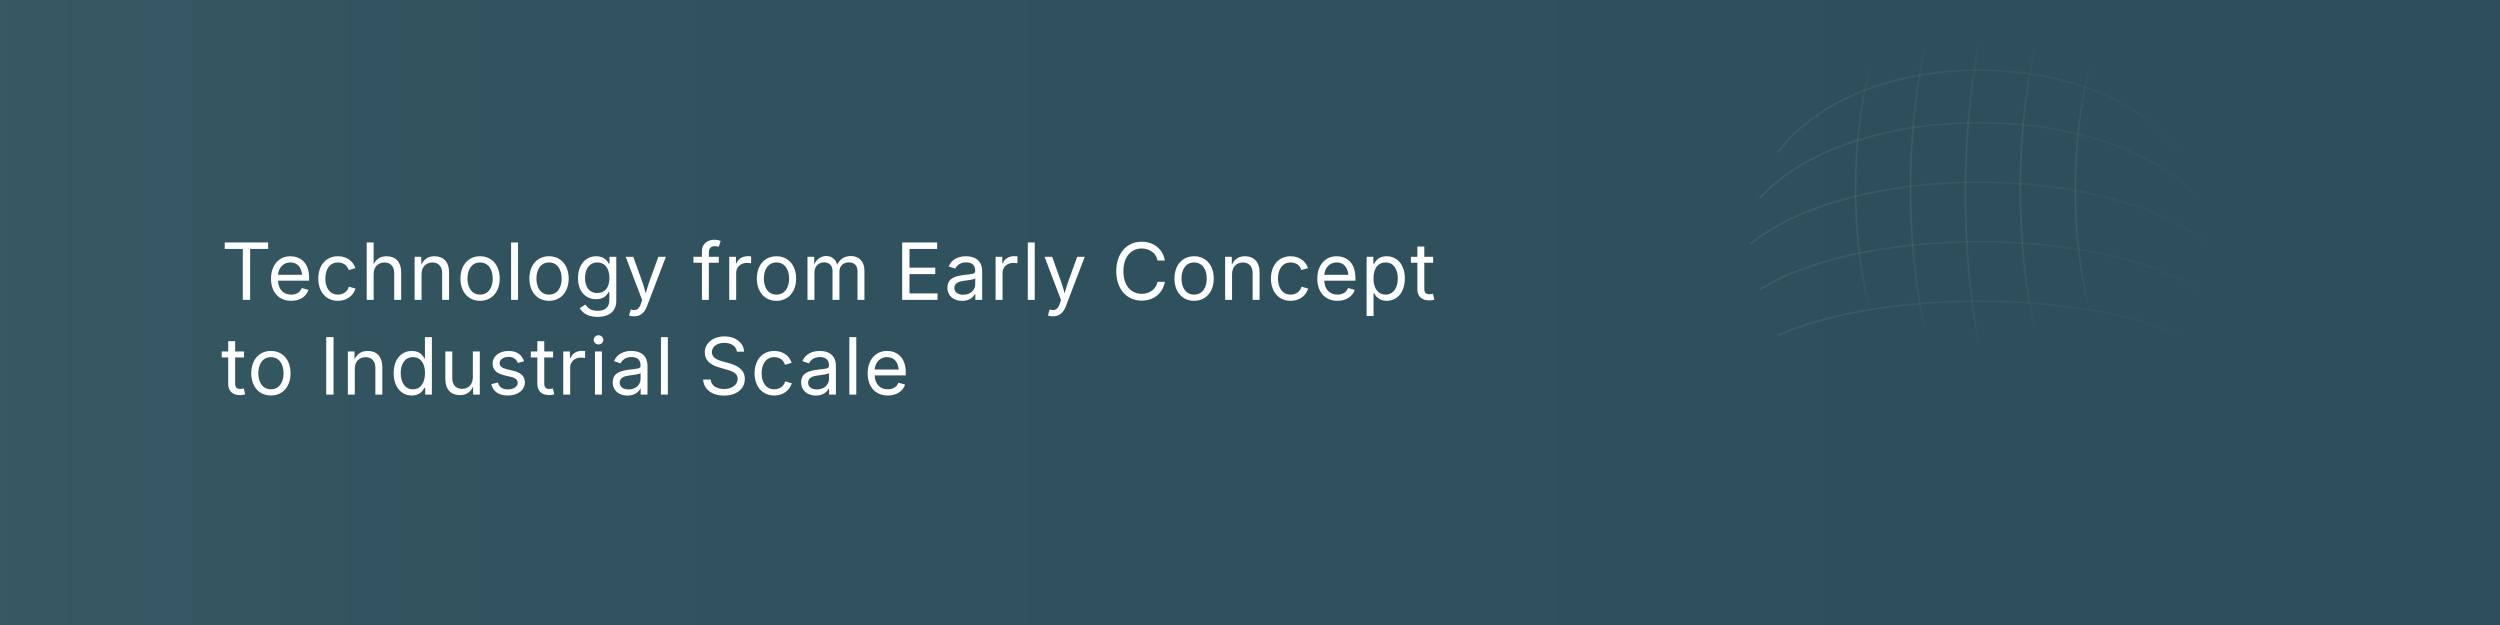
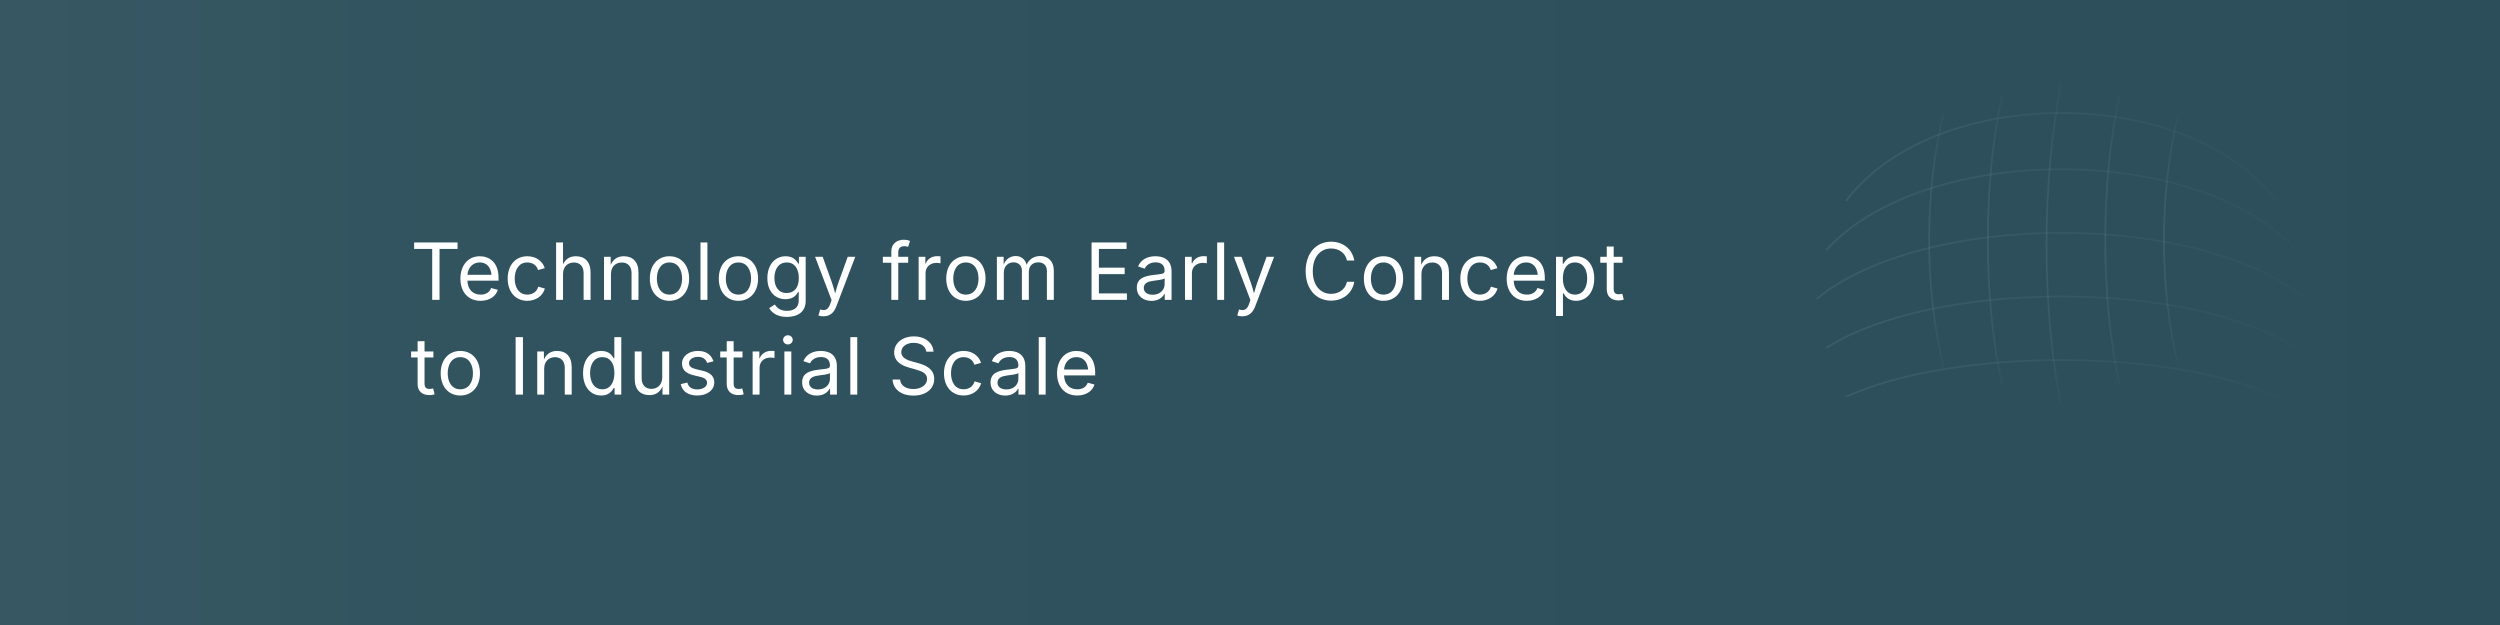
<svg xmlns="http://www.w3.org/2000/svg" width="1584" height="396" viewBox="0 0 1584 396">
  <defs>
    <linearGradient id="heroFade" x1="0" y1="0" x2="1" y2="0">
      <stop offset="0%" stop-color="white" stop-opacity="0.24" />
      <stop offset="20%" stop-color="white" stop-opacity="0.12" />
      <stop offset="100%" stop-color="white" stop-opacity="0.00" />
    </linearGradient>
    <linearGradient id="cadStroke" x1="0" y1="0" x2="1" y2="0">
      <stop offset="0" stop-color="#B8D4D0" stop-opacity="0.85" />
      <stop offset="1" stop-color="#B8D4D0" stop-opacity="0.15" />
    </linearGradient>
  </defs>
  <rect x="0" y="0" width="1584" height="396" fill="#2B4E5A" />
  <rect x="0" y="0" width="1584" height="396" fill="url(#heroFade)" opacity="0.24" />
-   <g transform="translate(1080, -60) scale(0.58)">
+   <g transform="translate(1120, -40) scale(0.62)">
    <path d="M80 270 C170 150, 430 150, 520 270" fill="none" stroke="url(#cadStroke)" stroke-width="1.8" stroke-opacity="0.12" />
    <path d="M60 320 C160 210, 440 210, 540 320" fill="none" stroke="url(#cadStroke)" stroke-width="1.8" stroke-opacity="0.12" />
    <path d="M50 370 C160 280, 440 280, 550 370" fill="none" stroke="url(#cadStroke)" stroke-width="1.8" stroke-opacity="0.12" />
    <path d="M60 420 C170 350, 430 350, 540 420" fill="none" stroke="url(#cadStroke)" stroke-width="1.8" stroke-opacity="0.12" />
    <path d="M80 470 C190 420, 410 420, 520 470" fill="none" stroke="url(#cadStroke)" stroke-width="1.8" stroke-opacity="0.12" />
    <path d="M180 180 C160 260, 160 360, 180 440" fill="none" stroke="url(#cadStroke)" stroke-width="1.8" stroke-opacity="0.12" />
    <path d="M240 160 C220 250, 220 370, 240 460" fill="none" stroke="url(#cadStroke)" stroke-width="1.8" stroke-opacity="0.12" />
    <path d="M300 150 C280 250, 280 380, 300 480" fill="none" stroke="url(#cadStroke)" stroke-width="1.8" stroke-opacity="0.12" />
    <path d="M360 160 C340 250, 340 370, 360 460" fill="none" stroke="url(#cadStroke)" stroke-width="1.8" stroke-opacity="0.12" />
    <path d="M420 180 C400 260, 400 360, 420 440" fill="none" stroke="url(#cadStroke)" stroke-width="1.8" stroke-opacity="0.12" />
    <path d="M100 140 L500 140" fill="none" stroke="url(#cadStroke)" stroke-width="1.8" stroke-opacity="0.10" />
    <path d="M100 500 L500 500" fill="none" stroke="url(#cadStroke)" stroke-width="1.8" stroke-opacity="0.10" />
    <path d="M120 120 L120 520" fill="none" stroke="url(#cadStroke)" stroke-width="1.8" stroke-opacity="0.10" />
    <path d="M480 120 L480 520" fill="none" stroke="url(#cadStroke)" stroke-width="1.8" stroke-opacity="0.10" />
  </g>
  <g font-family="Public Sans, system-ui, -apple-system, BlinkMacSystemFont, sans-serif" font-weight="400" font-size="50" fill="#FFFFFF" letter-spacing="0.8">
-     <text x="140" y="190">Technology from Early Concept</text>
-     <text x="140" y="250">to Industrial Scale</text>
+     <text x="260" y="190">Technology from Early Concept</text>
+     <text x="260" y="250">to Industrial Scale</text>
  </g>
</svg>
